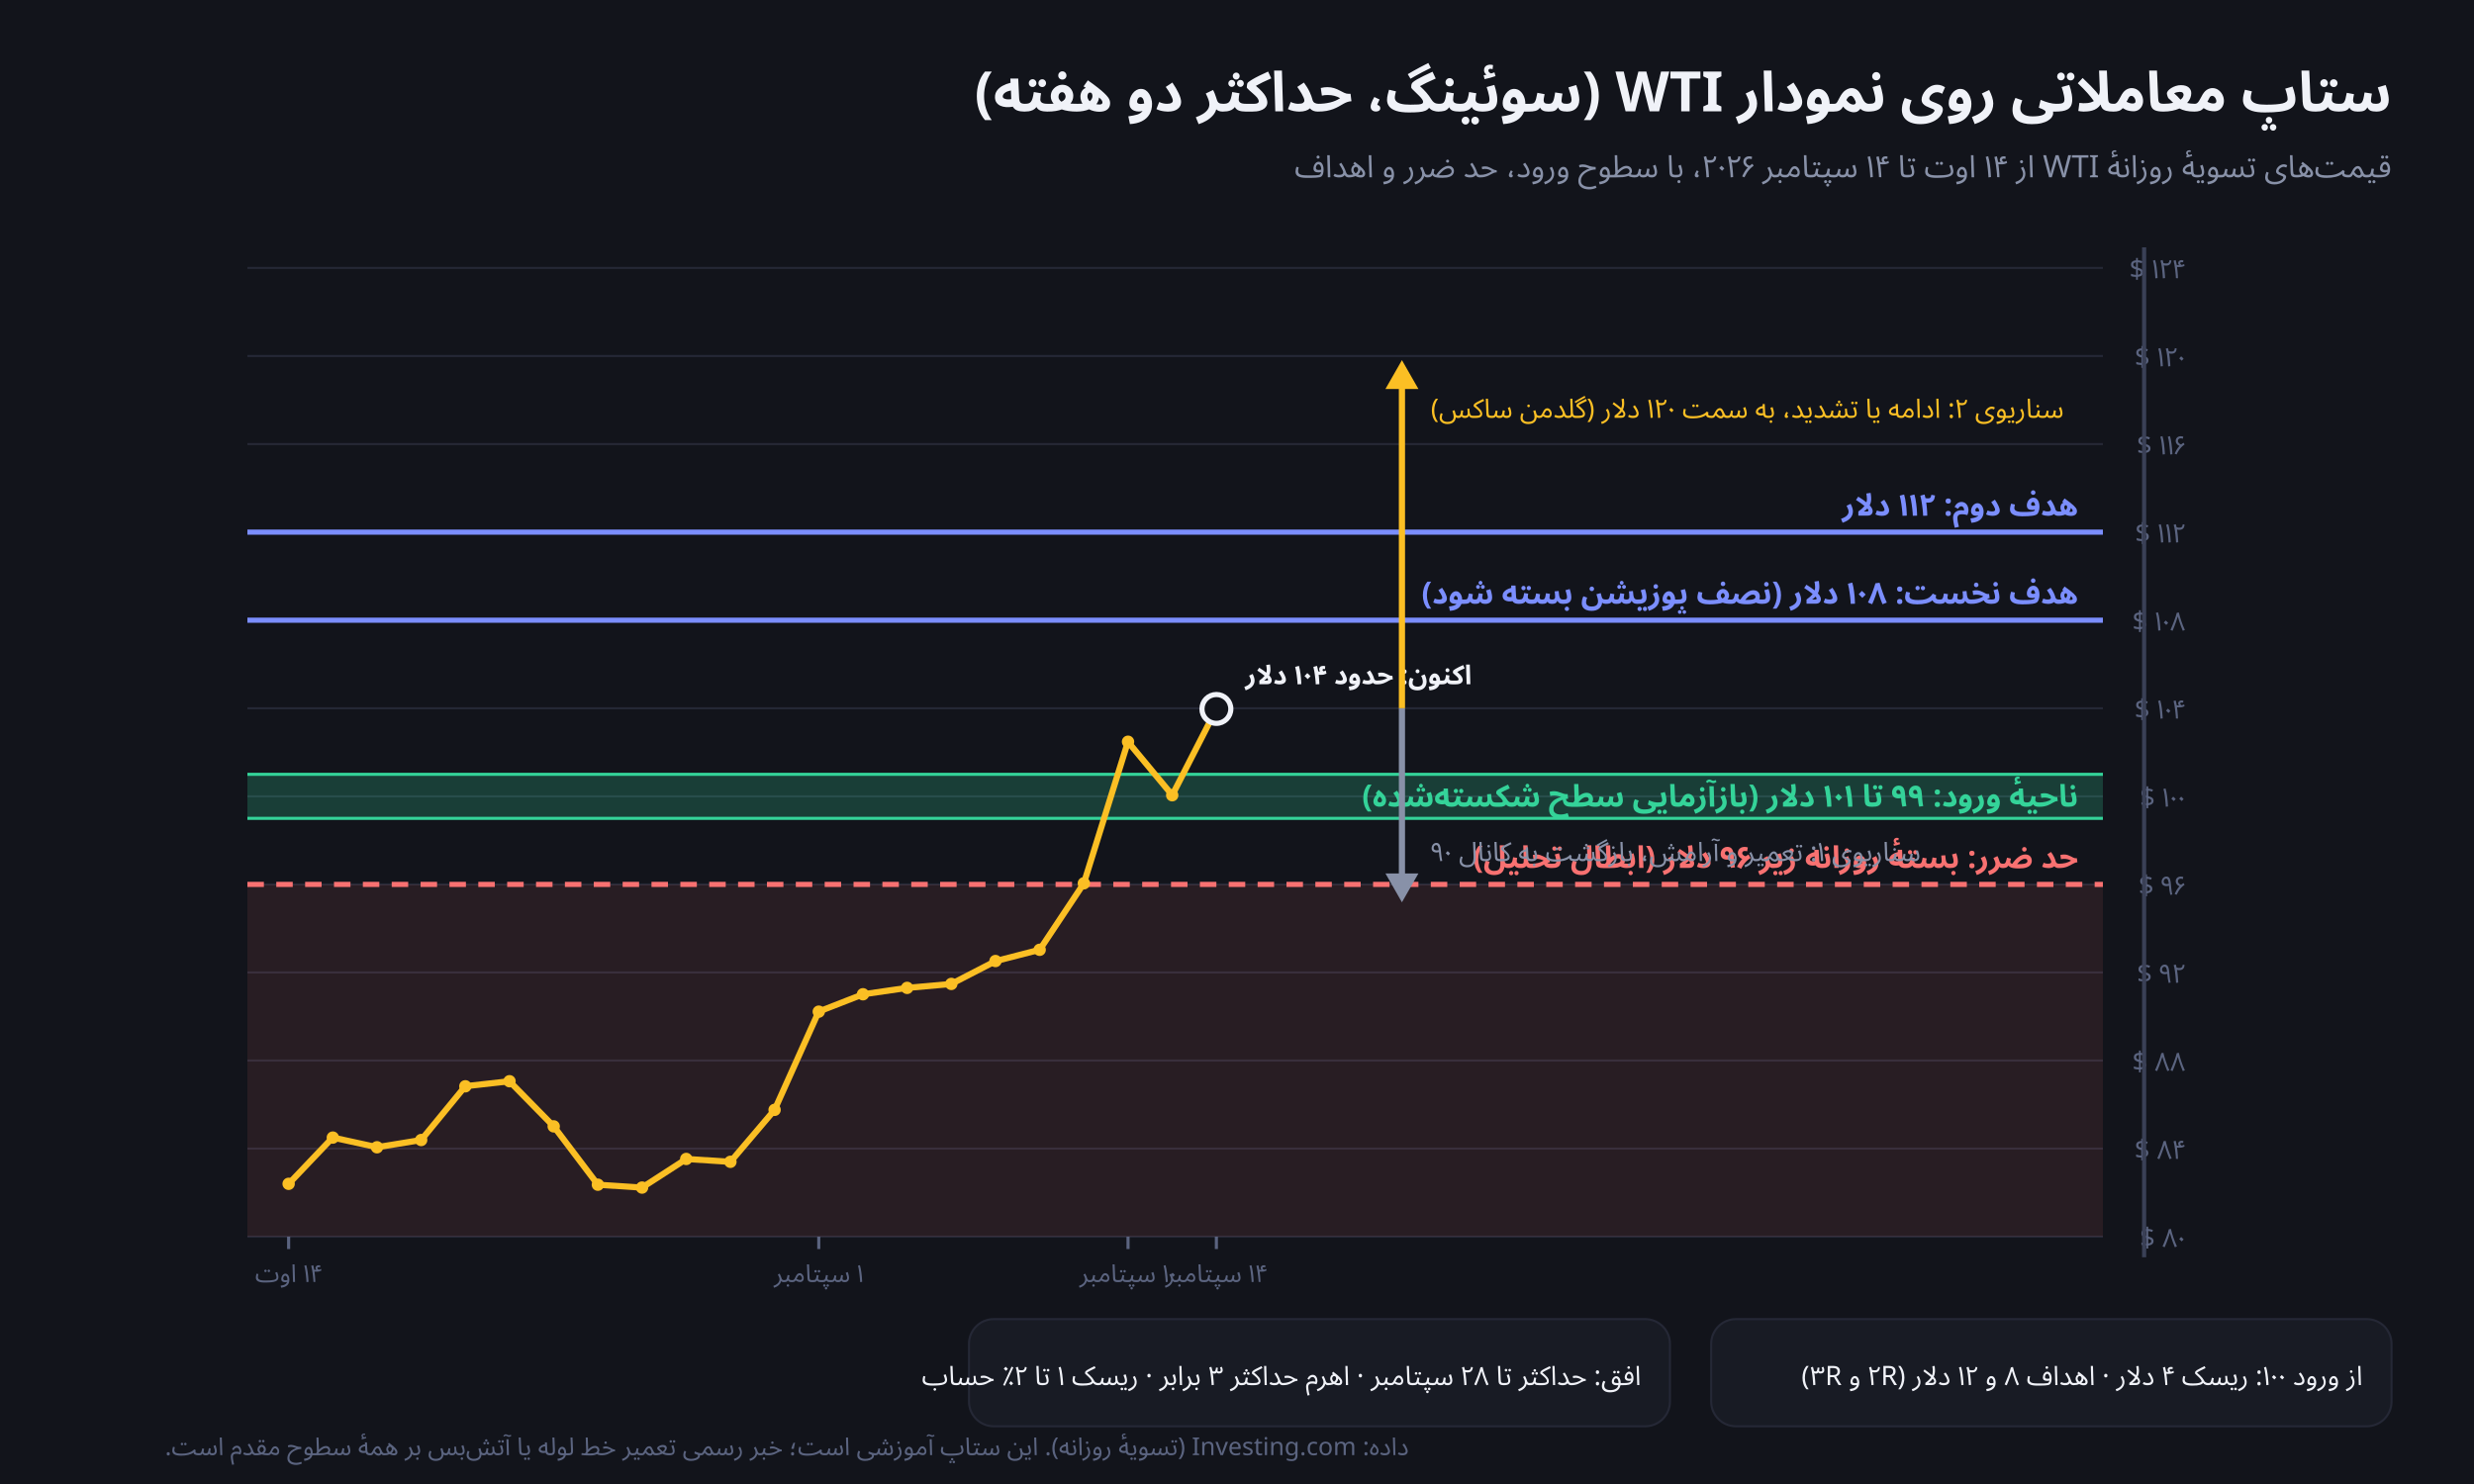
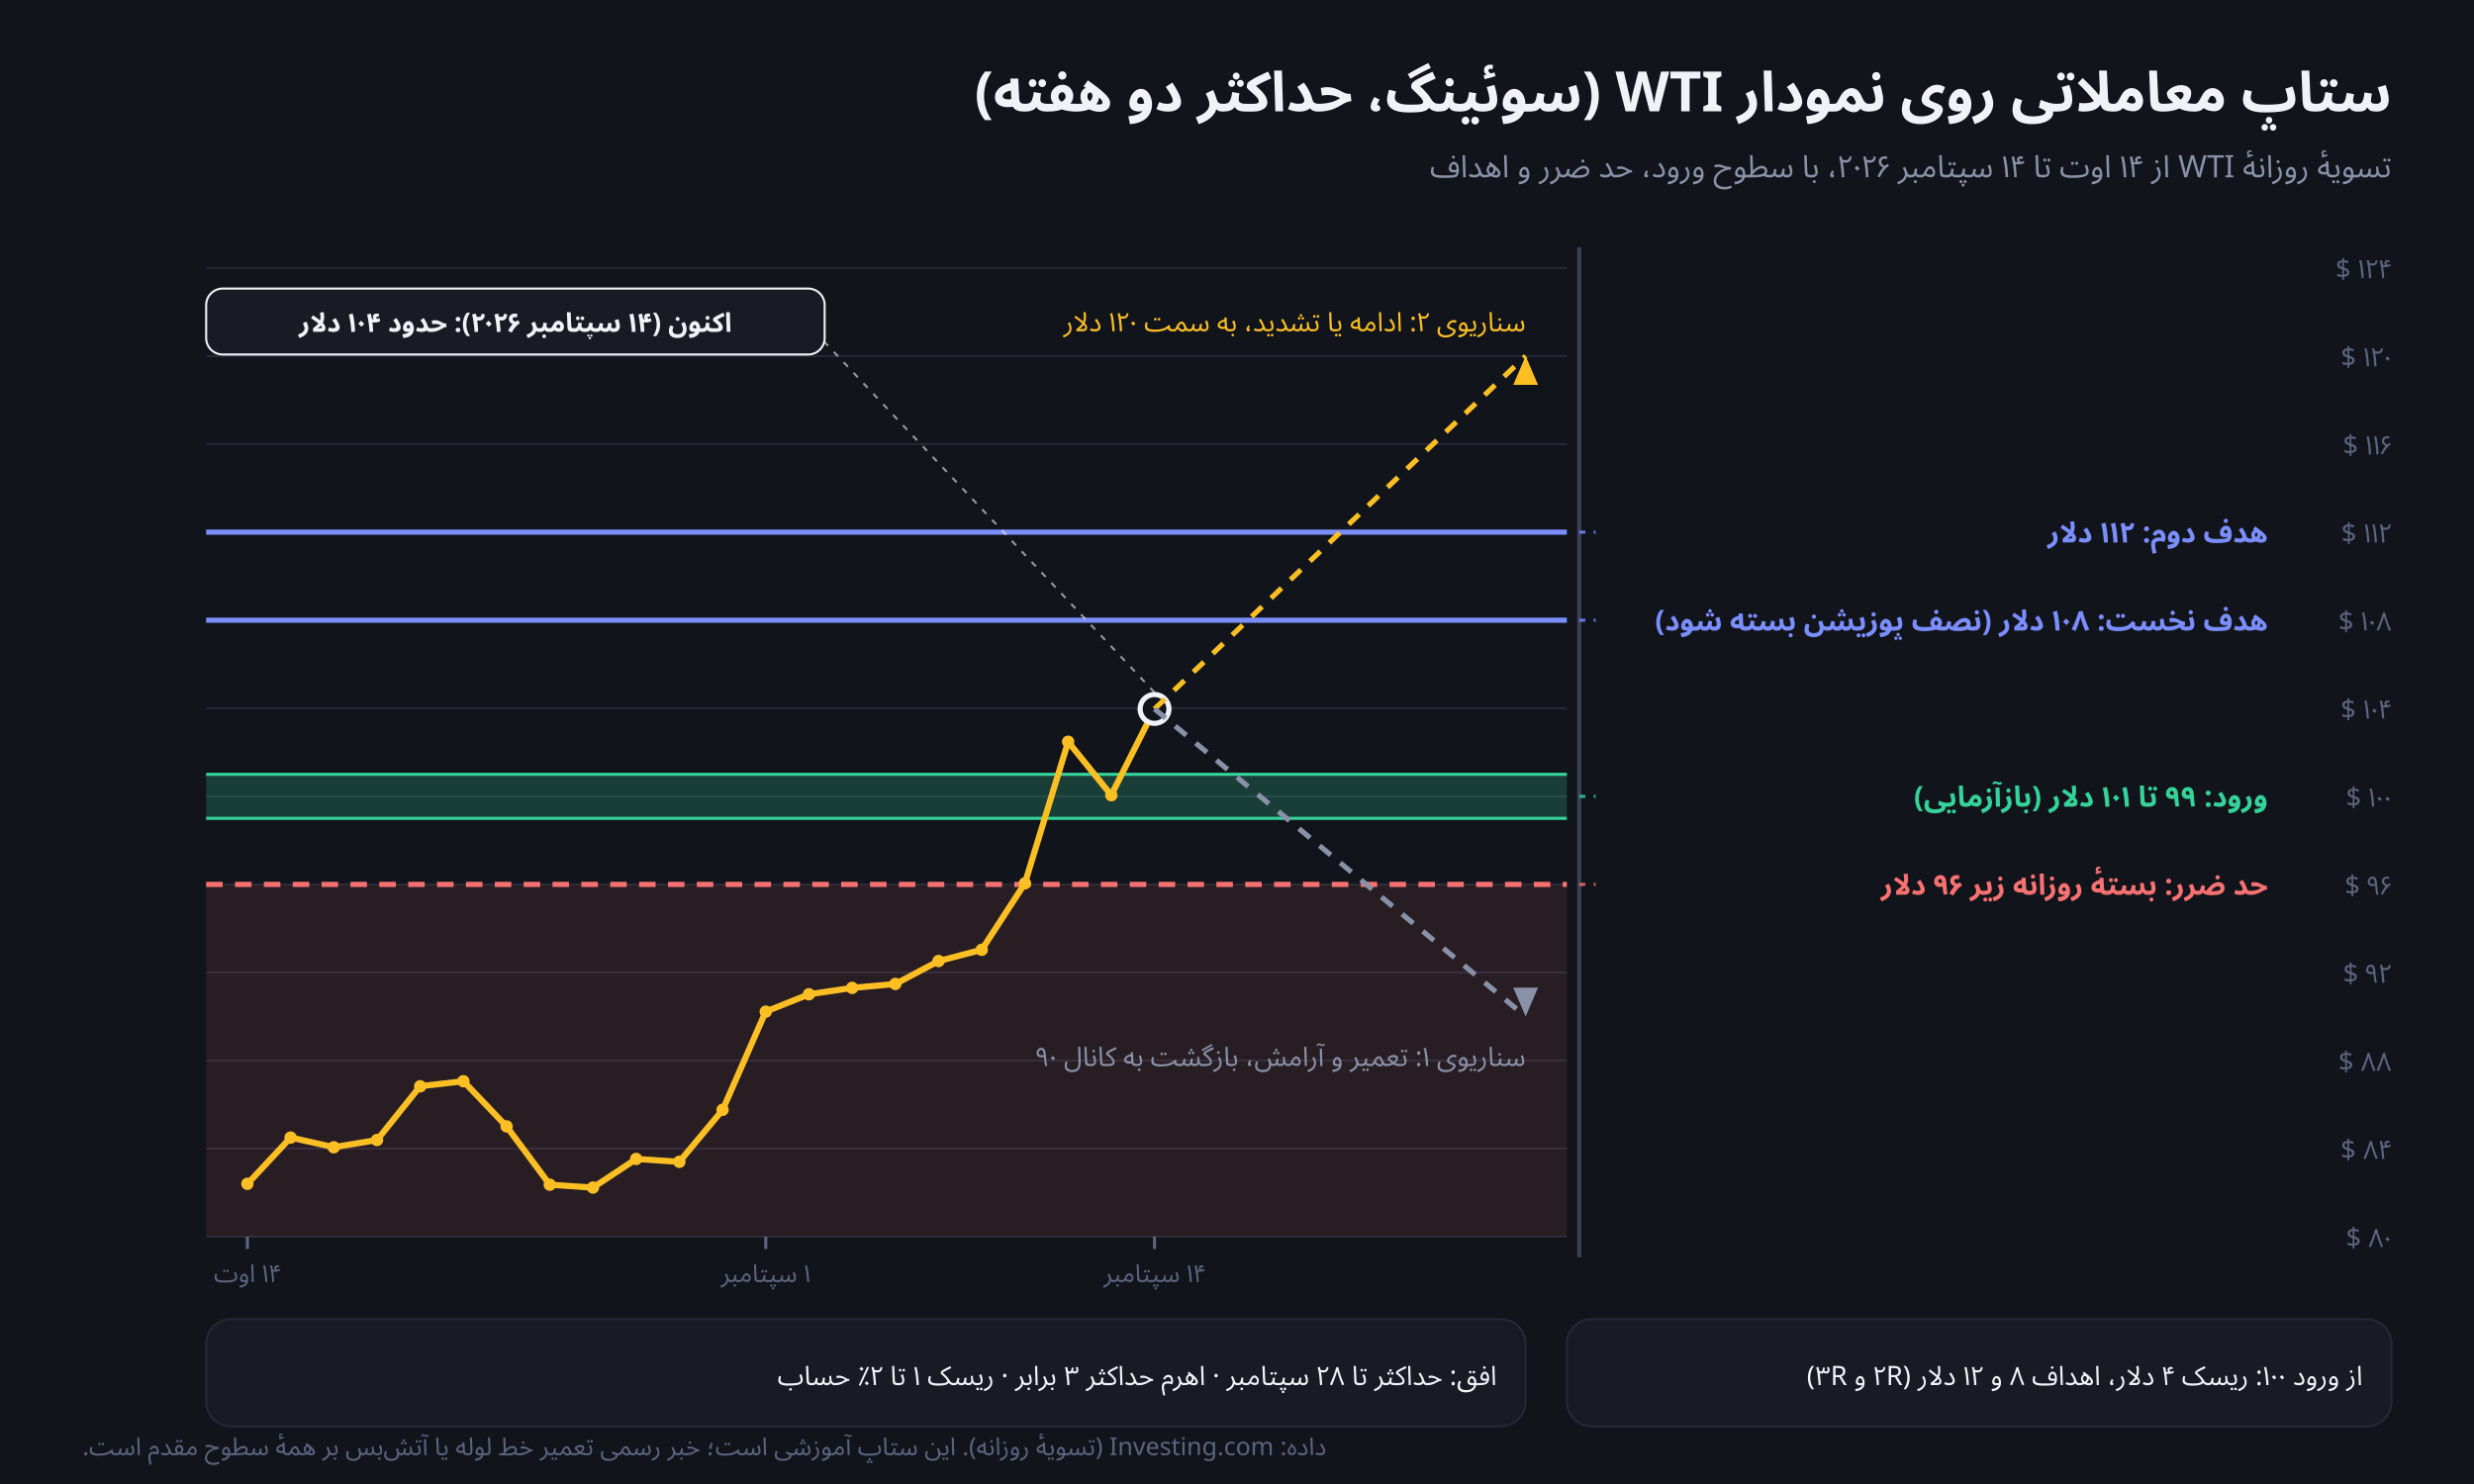
<svg xmlns="http://www.w3.org/2000/svg" width="1200" height="720" viewBox="0 0 1200 720" role="img">
  <rect width="1200" height="720" fill="#12141b" />
  <text x="1160" y="54" text-anchor="start" font-family="Vazirmatn,Tahoma,'Noto Sans Arabic','Segoe UI',sans-serif" font-size="27" font-weight="700" fill="#f0f2f8" direction="rtl">ستاپ معاملاتی روی نمودار WTI (سوئینگ، حداکثر دو هفته)</text>
-   <text x="1160" y="86" text-anchor="start" font-family="Vazirmatn,Tahoma,'Noto Sans Arabic','Segoe UI',sans-serif" font-size="15" font-weight="400" fill="#8891a8" direction="rtl">قیمت‌های تسویهٔ روزانهٔ WTI از ۱۴ اوت تا ۱۴ سپتامبر ۲۰۲۶، با سطوح ورود، حد ضرر و اهداف</text>
-   <line x1="120" y1="600" x2="1020" y2="600" stroke="#252836" stroke-width="1" opacity="1" />
-   <text x="1060" y="605" text-anchor="start" font-family="Vazirmatn,Tahoma,'Noto Sans Arabic','Segoe UI',sans-serif" font-size="13" font-weight="400" fill="#5b6480" direction="rtl">۸۰ $</text>
-   <line x1="120" y1="557.273" x2="1020" y2="557.273" stroke="#252836" stroke-width="1" opacity="1" />
-   <text x="1060" y="562.273" text-anchor="start" font-family="Vazirmatn,Tahoma,'Noto Sans Arabic','Segoe UI',sans-serif" font-size="13" font-weight="400" fill="#5b6480" direction="rtl">۸۴ $</text>
-   <line x1="120" y1="514.545" x2="1020" y2="514.545" stroke="#252836" stroke-width="1" opacity="1" />
-   <text x="1060" y="519.545" text-anchor="start" font-family="Vazirmatn,Tahoma,'Noto Sans Arabic','Segoe UI',sans-serif" font-size="13" font-weight="400" fill="#5b6480" direction="rtl">۸۸ $</text>
-   <line x1="120" y1="471.818" x2="1020" y2="471.818" stroke="#252836" stroke-width="1" opacity="1" />
-   <text x="1060" y="476.818" text-anchor="start" font-family="Vazirmatn,Tahoma,'Noto Sans Arabic','Segoe UI',sans-serif" font-size="13" font-weight="400" fill="#5b6480" direction="rtl">۹۲ $</text>
-   <line x1="120" y1="429.091" x2="1020" y2="429.091" stroke="#252836" stroke-width="1" opacity="1" />
-   <text x="1060" y="434.091" text-anchor="start" font-family="Vazirmatn,Tahoma,'Noto Sans Arabic','Segoe UI',sans-serif" font-size="13" font-weight="400" fill="#5b6480" direction="rtl">۹۶ $</text>
-   <line x1="120" y1="386.364" x2="1020" y2="386.364" stroke="#252836" stroke-width="1" opacity="1" />
-   <text x="1060" y="391.364" text-anchor="start" font-family="Vazirmatn,Tahoma,'Noto Sans Arabic','Segoe UI',sans-serif" font-size="13" font-weight="400" fill="#5b6480" direction="rtl">۱۰۰ $</text>
-   <line x1="120" y1="343.636" x2="1020" y2="343.636" stroke="#252836" stroke-width="1" opacity="1" />
-   <text x="1060" y="348.636" text-anchor="start" font-family="Vazirmatn,Tahoma,'Noto Sans Arabic','Segoe UI',sans-serif" font-size="13" font-weight="400" fill="#5b6480" direction="rtl">۱۰۴ $</text>
-   <line x1="120" y1="300.909" x2="1020" y2="300.909" stroke="#252836" stroke-width="1" opacity="1" />
-   <text x="1060" y="305.909" text-anchor="start" font-family="Vazirmatn,Tahoma,'Noto Sans Arabic','Segoe UI',sans-serif" font-size="13" font-weight="400" fill="#5b6480" direction="rtl">۱۰۸ $</text>
-   <line x1="120" y1="258.182" x2="1020" y2="258.182" stroke="#252836" stroke-width="1" opacity="1" />
-   <text x="1060" y="263.182" text-anchor="start" font-family="Vazirmatn,Tahoma,'Noto Sans Arabic','Segoe UI',sans-serif" font-size="13" font-weight="400" fill="#5b6480" direction="rtl">۱۱۲ $</text>
-   <line x1="120" y1="215.455" x2="1020" y2="215.455" stroke="#252836" stroke-width="1" opacity="1" />
-   <text x="1060" y="220.455" text-anchor="start" font-family="Vazirmatn,Tahoma,'Noto Sans Arabic','Segoe UI',sans-serif" font-size="13" font-weight="400" fill="#5b6480" direction="rtl">۱۱۶ $</text>
-   <line x1="120" y1="172.727" x2="1020" y2="172.727" stroke="#252836" stroke-width="1" opacity="1" />
-   <text x="1060" y="177.727" text-anchor="start" font-family="Vazirmatn,Tahoma,'Noto Sans Arabic','Segoe UI',sans-serif" font-size="13" font-weight="400" fill="#5b6480" direction="rtl">۱۲۰ $</text>
-   <line x1="120" y1="130" x2="1020" y2="130" stroke="#252836" stroke-width="1" opacity="1" />
-   <text x="1060" y="135" text-anchor="start" font-family="Vazirmatn,Tahoma,'Noto Sans Arabic','Segoe UI',sans-serif" font-size="13" font-weight="400" fill="#5b6480" direction="rtl">۱۲۴ $</text>
-   <line x1="1040" y1="120" x2="1040" y2="610" stroke="#3a4056" stroke-width="2" opacity="1" />
-   <rect x="120" y="429.091" width="900" height="170.909" rx="0" fill="#f87171" opacity="0.1" />
-   <line x1="120" y1="429.091" x2="1020" y2="429.091" stroke="#f87171" stroke-width="2.5" opacity="1" stroke-dasharray="8 6" />
-   <text x="1008" y="421.091" text-anchor="start" font-family="Vazirmatn,Tahoma,'Noto Sans Arabic','Segoe UI',sans-serif" font-size="15" font-weight="700" fill="#f87171" direction="rtl">حد ضرر: بستهٔ روزانه زیر ۹۶ دلار (ابطال تحلیل)</text>
-   <rect x="120" y="375.682" width="900" height="21.364" rx="0" fill="#34d399" opacity="0.22" />
-   <line x1="120" y1="375.682" x2="1020" y2="375.682" stroke="#34d399" stroke-width="1.5" opacity="1" />
-   <line x1="120" y1="397.045" x2="1020" y2="397.045" stroke="#34d399" stroke-width="1.5" opacity="1" />
-   <text x="1008" y="391.364" text-anchor="start" font-family="Vazirmatn,Tahoma,'Noto Sans Arabic','Segoe UI',sans-serif" font-size="15" font-weight="700" fill="#34d399" direction="rtl">ناحیهٔ ورود: ۹۹ تا ۱۰۱ دلار (بازآزمایی سطح شکسته‌شده)</text>
-   <line x1="120" y1="300.909" x2="1020" y2="300.909" stroke="#7b8eff" stroke-width="2.5" opacity="1" />
-   <text x="1008" y="292.909" text-anchor="start" font-family="Vazirmatn,Tahoma,'Noto Sans Arabic','Segoe UI',sans-serif" font-size="15" font-weight="700" fill="#7b8eff" direction="rtl">هدف نخست: ۱۰۸ دلار (نصف پوزیشن بسته شود)</text>
-   <line x1="120" y1="258.182" x2="1020" y2="258.182" stroke="#7b8eff" stroke-width="2.5" opacity="1" />
-   <text x="1008" y="250.182" text-anchor="start" font-family="Vazirmatn,Tahoma,'Noto Sans Arabic','Segoe UI',sans-serif" font-size="15" font-weight="700" fill="#7b8eff" direction="rtl">هدف دوم: ۱۱۲ دلار</text>
-   <polyline points="140.0,574.4 161.4,551.9 182.9,556.6 204.3,553.1 225.7,527.0 247.1,524.6 268.6,546.5 290.0,574.8 311.4,576.2 332.9,562.3 354.3,563.7 375.7,538.5 397.1,490.8 418.6,482.4 440.0,479.3 461.4,477.4 482.9,466.3 504.3,460.8 525.7,428.6 547.1,359.9 568.6,385.8 590.0,344.0" fill="none" stroke="#fbbf24" stroke-width="3" stroke-linejoin="round" stroke-linecap="round" />
-   <circle cx="140" cy="574.364" r="3" fill="#fbbf24" />
-   <circle cx="161.429" cy="551.932" r="3" fill="#fbbf24" />
-   <circle cx="182.857" cy="556.632" r="3" fill="#fbbf24" />
-   <circle cx="204.286" cy="553.107" r="3" fill="#fbbf24" />
-   <circle cx="225.714" cy="527.043" r="3" fill="#fbbf24" />
-   <circle cx="247.143" cy="524.586" r="3" fill="#fbbf24" />
-   <circle cx="268.571" cy="546.484" r="3" fill="#fbbf24" />
-   <circle cx="290" cy="574.791" r="3" fill="#fbbf24" />
-   <circle cx="311.429" cy="576.18" r="3" fill="#fbbf24" />
-   <circle cx="332.857" cy="562.293" r="3" fill="#fbbf24" />
-   <circle cx="354.286" cy="563.682" r="3" fill="#fbbf24" />
-   <circle cx="375.714" cy="538.473" r="3" fill="#fbbf24" />
-   <circle cx="397.143" cy="490.832" r="3" fill="#fbbf24" />
-   <circle cx="418.571" cy="482.393" r="3" fill="#fbbf24" />
-   <circle cx="440" cy="479.295" r="3" fill="#fbbf24" />
-   <circle cx="461.429" cy="477.373" r="3" fill="#fbbf24" />
-   <circle cx="482.857" cy="466.264" r="3" fill="#fbbf24" />
-   <circle cx="504.286" cy="460.816" r="3" fill="#fbbf24" />
-   <circle cx="525.714" cy="428.557" r="3" fill="#fbbf24" />
-   <circle cx="547.143" cy="359.873" r="3" fill="#fbbf24" />
-   <circle cx="568.571" cy="385.83" r="3" fill="#fbbf24" />
-   <circle cx="590" cy="343.957" r="3" fill="#fbbf24" />
-   <circle cx="590" cy="343.957" r="7" fill="#12141b" stroke="#f0f2f8" stroke-width="2.5" />
-   <text x="604" y="331.957" text-anchor="end" font-family="Vazirmatn,Tahoma,'Noto Sans Arabic','Segoe UI',sans-serif" font-size="13" font-weight="700" fill="#f0f2f8" direction="rtl">اکنون: حدود ۱۰۴ دلار</text>
-   <line x1="140" y1="600" x2="140" y2="606" stroke="#5b6480" stroke-width="1.5" opacity="1" />
-   <text x="140" y="622" text-anchor="middle" font-family="Vazirmatn,Tahoma,'Noto Sans Arabic','Segoe UI',sans-serif" font-size="12" font-weight="400" fill="#5b6480" direction="rtl">۱۴ اوت</text>
-   <line x1="397.143" y1="600" x2="397.143" y2="606" stroke="#5b6480" stroke-width="1.5" opacity="1" />
-   <text x="397.143" y="622" text-anchor="middle" font-family="Vazirmatn,Tahoma,'Noto Sans Arabic','Segoe UI',sans-serif" font-size="12" font-weight="400" fill="#5b6480" direction="rtl">۱ سپتامبر</text>
-   <line x1="547.143" y1="600" x2="547.143" y2="606" stroke="#5b6480" stroke-width="1.5" opacity="1" />
-   <text x="547.143" y="622" text-anchor="middle" font-family="Vazirmatn,Tahoma,'Noto Sans Arabic','Segoe UI',sans-serif" font-size="12" font-weight="400" fill="#5b6480" direction="rtl">۱۰ سپتامبر</text>
-   <line x1="590" y1="600" x2="590" y2="606" stroke="#5b6480" stroke-width="1.5" opacity="1" />
-   <text x="590" y="622" text-anchor="middle" font-family="Vazirmatn,Tahoma,'Noto Sans Arabic','Segoe UI',sans-serif" font-size="12" font-weight="400" fill="#5b6480" direction="rtl">۱۴ سپتامبر</text>
-   <line x1="680" y1="343.636" x2="680" y2="186.727" stroke="#fbbf24" stroke-width="3" opacity="1" />
-   <path d="M672,188.727 l8,-14 8,14 z" fill="#fbbf24" />
-   <text x="694" y="202.727" text-anchor="end" font-family="Vazirmatn,Tahoma,'Noto Sans Arabic','Segoe UI',sans-serif" font-size="13" font-weight="400" fill="#fbbf24" direction="rtl">سناریوی ۲: ادامه یا تشدید، به سمت ۱۲۰ دلار (گلدمن ساکس)</text>
-   <line x1="680" y1="343.636" x2="680" y2="425.773" stroke="#8891a8" stroke-width="3" opacity="1" />
-   <path d="M672,423.773 l8,14 8,-14 z" fill="#8891a8" />
-   <text x="694" y="417.773" text-anchor="end" font-family="Vazirmatn,Tahoma,'Noto Sans Arabic','Segoe UI',sans-serif" font-size="13" font-weight="400" fill="#8891a8" direction="rtl">سناریوی ۱: تعمیر و آرامش، بازگشت به کانال ۹۰</text>
-   <rect x="830" y="640" width="330" height="52" rx="12" fill="#181b24" opacity="1" stroke="#252836" stroke-width="1" />
-   <text x="1146" y="672" text-anchor="start" font-family="Vazirmatn,Tahoma,'Noto Sans Arabic','Segoe UI',sans-serif" font-size="13" font-weight="400" fill="#f0f2f8" direction="rtl">از ورود ۱۰۰: ریسک ۴ دلار · اهداف ۸ و ۱۲ دلار (۲R و ۳R)</text>
-   <rect x="470" y="640" width="340" height="52" rx="12" fill="#181b24" opacity="1" stroke="#252836" stroke-width="1" />
-   <text x="796" y="672" text-anchor="start" font-family="Vazirmatn,Tahoma,'Noto Sans Arabic','Segoe UI',sans-serif" font-size="13" font-weight="400" fill="#f0f2f8" direction="rtl">افق: حداکثر تا ۲۸ سپتامبر · اهرم حداکثر ۳ برابر · ریسک ۱ تا ۲٪ حساب</text>
-   <text x="80" y="706" text-anchor="end" font-family="Vazirmatn,Tahoma,'Noto Sans Arabic','Segoe UI',sans-serif" font-size="12" font-weight="400" fill="#5b6480" direction="rtl">داده: Investing.com (تسویهٔ روزانه). این ستاپ آموزشی است؛ خبر رسمی تعمیر خط لوله یا آتش‌بس بر همهٔ سطوح مقدم است.</text>
+   <text x="1160" y="86" text-anchor="start" font-family="Vazirmatn,Tahoma,'Noto Sans Arabic','Segoe UI',sans-serif" font-size="15" font-weight="400" fill="#8891a8" direction="rtl">تسویهٔ روزانهٔ WTI از ۱۴ اوت تا ۱۴ سپتامبر ۲۰۲۶، با سطوح ورود، حد ضرر و اهداف</text>
+   <line x1="100" y1="600" x2="760" y2="600" stroke="#252836" stroke-width="1" opacity="1" />
+   <text x="1160" y="605" text-anchor="start" font-family="Vazirmatn,Tahoma,'Noto Sans Arabic','Segoe UI',sans-serif" font-size="13" font-weight="400" fill="#5b6480" direction="rtl">۸۰ $</text>
+   <line x1="100" y1="557.273" x2="760" y2="557.273" stroke="#252836" stroke-width="1" opacity="1" />
+   <text x="1160" y="562.273" text-anchor="start" font-family="Vazirmatn,Tahoma,'Noto Sans Arabic','Segoe UI',sans-serif" font-size="13" font-weight="400" fill="#5b6480" direction="rtl">۸۴ $</text>
+   <line x1="100" y1="514.545" x2="760" y2="514.545" stroke="#252836" stroke-width="1" opacity="1" />
+   <text x="1160" y="519.545" text-anchor="start" font-family="Vazirmatn,Tahoma,'Noto Sans Arabic','Segoe UI',sans-serif" font-size="13" font-weight="400" fill="#5b6480" direction="rtl">۸۸ $</text>
+   <line x1="100" y1="471.818" x2="760" y2="471.818" stroke="#252836" stroke-width="1" opacity="1" />
+   <text x="1160" y="476.818" text-anchor="start" font-family="Vazirmatn,Tahoma,'Noto Sans Arabic','Segoe UI',sans-serif" font-size="13" font-weight="400" fill="#5b6480" direction="rtl">۹۲ $</text>
+   <line x1="100" y1="429.091" x2="760" y2="429.091" stroke="#252836" stroke-width="1" opacity="1" />
+   <text x="1160" y="434.091" text-anchor="start" font-family="Vazirmatn,Tahoma,'Noto Sans Arabic','Segoe UI',sans-serif" font-size="13" font-weight="400" fill="#5b6480" direction="rtl">۹۶ $</text>
+   <line x1="100" y1="386.364" x2="760" y2="386.364" stroke="#252836" stroke-width="1" opacity="1" />
+   <text x="1160" y="391.364" text-anchor="start" font-family="Vazirmatn,Tahoma,'Noto Sans Arabic','Segoe UI',sans-serif" font-size="13" font-weight="400" fill="#5b6480" direction="rtl">۱۰۰ $</text>
+   <line x1="100" y1="343.636" x2="760" y2="343.636" stroke="#252836" stroke-width="1" opacity="1" />
+   <text x="1160" y="348.636" text-anchor="start" font-family="Vazirmatn,Tahoma,'Noto Sans Arabic','Segoe UI',sans-serif" font-size="13" font-weight="400" fill="#5b6480" direction="rtl">۱۰۴ $</text>
+   <line x1="100" y1="300.909" x2="760" y2="300.909" stroke="#252836" stroke-width="1" opacity="1" />
+   <text x="1160" y="305.909" text-anchor="start" font-family="Vazirmatn,Tahoma,'Noto Sans Arabic','Segoe UI',sans-serif" font-size="13" font-weight="400" fill="#5b6480" direction="rtl">۱۰۸ $</text>
+   <line x1="100" y1="258.182" x2="760" y2="258.182" stroke="#252836" stroke-width="1" opacity="1" />
+   <text x="1160" y="263.182" text-anchor="start" font-family="Vazirmatn,Tahoma,'Noto Sans Arabic','Segoe UI',sans-serif" font-size="13" font-weight="400" fill="#5b6480" direction="rtl">۱۱۲ $</text>
+   <line x1="100" y1="215.455" x2="760" y2="215.455" stroke="#252836" stroke-width="1" opacity="1" />
+   <text x="1160" y="220.455" text-anchor="start" font-family="Vazirmatn,Tahoma,'Noto Sans Arabic','Segoe UI',sans-serif" font-size="13" font-weight="400" fill="#5b6480" direction="rtl">۱۱۶ $</text>
+   <line x1="100" y1="172.727" x2="760" y2="172.727" stroke="#252836" stroke-width="1" opacity="1" />
+   <text x="1160" y="177.727" text-anchor="start" font-family="Vazirmatn,Tahoma,'Noto Sans Arabic','Segoe UI',sans-serif" font-size="13" font-weight="400" fill="#5b6480" direction="rtl">۱۲۰ $</text>
+   <line x1="100" y1="130" x2="760" y2="130" stroke="#252836" stroke-width="1" opacity="1" />
+   <text x="1160" y="135" text-anchor="start" font-family="Vazirmatn,Tahoma,'Noto Sans Arabic','Segoe UI',sans-serif" font-size="13" font-weight="400" fill="#5b6480" direction="rtl">۱۲۴ $</text>
+   <line x1="766" y1="120" x2="766" y2="610" stroke="#3a4056" stroke-width="2" opacity="1" />
+   <rect x="100" y="429.091" width="660" height="170.909" rx="0" fill="#f87171" opacity="0.1" />
+   <line x1="100" y1="429.091" x2="760" y2="429.091" stroke="#f87171" stroke-width="2.5" opacity="1" stroke-dasharray="8 6" />
+   <rect x="100" y="375.682" width="660" height="21.364" rx="0" fill="#34d399" opacity="0.22" />
+   <line x1="100" y1="375.682" x2="760" y2="375.682" stroke="#34d399" stroke-width="1.5" opacity="1" />
+   <line x1="100" y1="397.045" x2="760" y2="397.045" stroke="#34d399" stroke-width="1.5" opacity="1" />
+   <line x1="100" y1="300.909" x2="760" y2="300.909" stroke="#7b8eff" stroke-width="2.5" opacity="1" />
+   <line x1="100" y1="258.182" x2="760" y2="258.182" stroke="#7b8eff" stroke-width="2.5" opacity="1" />
+   <line x1="766" y1="258.182" x2="774" y2="258.182" stroke="#7b8eff" stroke-width="1.5" opacity="0.8" stroke-dasharray="3 4" />
+   <text x="1100" y="263.182" text-anchor="start" font-family="Vazirmatn,Tahoma,'Noto Sans Arabic','Segoe UI',sans-serif" font-size="14" font-weight="700" fill="#7b8eff" direction="rtl">هدف دوم: ۱۱۲ دلار</text>
+   <line x1="766" y1="300.909" x2="774" y2="300.909" stroke="#7b8eff" stroke-width="1.5" opacity="0.8" stroke-dasharray="3 4" />
+   <text x="1100" y="305.909" text-anchor="start" font-family="Vazirmatn,Tahoma,'Noto Sans Arabic','Segoe UI',sans-serif" font-size="14" font-weight="700" fill="#7b8eff" direction="rtl">هدف نخست: ۱۰۸ دلار (نصف پوزیشن بسته شود)</text>
+   <line x1="766" y1="386.364" x2="774" y2="386.364" stroke="#34d399" stroke-width="1.5" opacity="0.8" stroke-dasharray="3 4" />
+   <text x="1100" y="391.364" text-anchor="start" font-family="Vazirmatn,Tahoma,'Noto Sans Arabic','Segoe UI',sans-serif" font-size="14" font-weight="700" fill="#34d399" direction="rtl">ورود: ۹۹ تا ۱۰۱ دلار (بازآزمایی)</text>
+   <line x1="766" y1="429.091" x2="774" y2="429.091" stroke="#f87171" stroke-width="1.5" opacity="0.8" stroke-dasharray="3 4" />
+   <text x="1100" y="434.091" text-anchor="start" font-family="Vazirmatn,Tahoma,'Noto Sans Arabic','Segoe UI',sans-serif" font-size="14" font-weight="700" fill="#f87171" direction="rtl">حد ضرر: بستهٔ روزانه زیر ۹۶ دلار</text>
+   <polyline points="120.0,574.4 141.0,551.9 161.9,556.6 182.9,553.1 203.8,527.0 224.8,524.6 245.7,546.5 266.7,574.8 287.6,576.2 308.6,562.3 329.5,563.7 350.5,538.5 371.4,490.8 392.4,482.4 413.3,479.3 434.3,477.4 455.2,466.3 476.2,460.8 497.1,428.6 518.1,359.9 539.0,385.8 560.0,344.0" fill="none" stroke="#fbbf24" stroke-width="3" stroke-linejoin="round" stroke-linecap="round" />
+   <circle cx="120" cy="574.364" r="3" fill="#fbbf24" />
+   <circle cx="140.952" cy="551.932" r="3" fill="#fbbf24" />
+   <circle cx="161.905" cy="556.632" r="3" fill="#fbbf24" />
+   <circle cx="182.857" cy="553.107" r="3" fill="#fbbf24" />
+   <circle cx="203.81" cy="527.043" r="3" fill="#fbbf24" />
+   <circle cx="224.762" cy="524.586" r="3" fill="#fbbf24" />
+   <circle cx="245.714" cy="546.484" r="3" fill="#fbbf24" />
+   <circle cx="266.667" cy="574.791" r="3" fill="#fbbf24" />
+   <circle cx="287.619" cy="576.18" r="3" fill="#fbbf24" />
+   <circle cx="308.571" cy="562.293" r="3" fill="#fbbf24" />
+   <circle cx="329.524" cy="563.682" r="3" fill="#fbbf24" />
+   <circle cx="350.476" cy="538.473" r="3" fill="#fbbf24" />
+   <circle cx="371.429" cy="490.832" r="3" fill="#fbbf24" />
+   <circle cx="392.381" cy="482.393" r="3" fill="#fbbf24" />
+   <circle cx="413.333" cy="479.295" r="3" fill="#fbbf24" />
+   <circle cx="434.286" cy="477.373" r="3" fill="#fbbf24" />
+   <circle cx="455.238" cy="466.264" r="3" fill="#fbbf24" />
+   <circle cx="476.19" cy="460.816" r="3" fill="#fbbf24" />
+   <circle cx="497.143" cy="428.557" r="3" fill="#fbbf24" />
+   <circle cx="518.095" cy="359.873" r="3" fill="#fbbf24" />
+   <circle cx="539.048" cy="385.83" r="3" fill="#fbbf24" />
+   <circle cx="560" cy="343.957" r="3" fill="#fbbf24" />
+   <circle cx="560" cy="343.957" r="7" fill="#12141b" stroke="#f0f2f8" stroke-width="2.5" />
+   <rect x="100" y="140" width="300" height="32" rx="8" fill="#181b24" opacity="1" stroke="#f0f2f8" stroke-width="1" />
+   <text x="250" y="161" text-anchor="middle" font-family="Vazirmatn,Tahoma,'Noto Sans Arabic','Segoe UI',sans-serif" font-size="13" font-weight="700" fill="#f0f2f8" direction="rtl">اکنون (۱۴ سپتامبر ۲۰۲۶): حدود ۱۰۴ دلار</text>
+   <line x1="560" y1="335.957" x2="400" y2="166" stroke="#f0f2f8" stroke-width="1" opacity="0.6" stroke-dasharray="3 4" />
+   <path d="M560,343.957 L 740,172.727" stroke="#fbbf24" stroke-width="2.5" stroke-dasharray="7 6" fill="none" />
+   <path d="M734,186.727 l6,-14 6,14 z" fill="#fbbf24" />
+   <text x="740" y="160.727" text-anchor="start" font-family="Vazirmatn,Tahoma,'Noto Sans Arabic','Segoe UI',sans-serif" font-size="13" font-weight="400" fill="#fbbf24" direction="rtl">سناریوی ۲: ادامه یا تشدید، به سمت ۱۲۰ دلار</text>
+   <path d="M560,343.957 L 740,493.182" stroke="#8891a8" stroke-width="2.5" stroke-dasharray="7 6" fill="none" />
+   <path d="M734,479.182 l6,14 6,-14 z" fill="#8891a8" />
+   <text x="740" y="517.182" text-anchor="start" font-family="Vazirmatn,Tahoma,'Noto Sans Arabic','Segoe UI',sans-serif" font-size="13" font-weight="400" fill="#8891a8" direction="rtl">سناریوی ۱: تعمیر و آرامش، بازگشت به کانال ۹۰</text>
+   <line x1="120" y1="600" x2="120" y2="606" stroke="#5b6480" stroke-width="1.5" opacity="1" />
+   <text x="120" y="622" text-anchor="middle" font-family="Vazirmatn,Tahoma,'Noto Sans Arabic','Segoe UI',sans-serif" font-size="12" font-weight="400" fill="#5b6480" direction="rtl">۱۴ اوت</text>
+   <line x1="371.429" y1="600" x2="371.429" y2="606" stroke="#5b6480" stroke-width="1.5" opacity="1" />
+   <text x="371.429" y="622" text-anchor="middle" font-family="Vazirmatn,Tahoma,'Noto Sans Arabic','Segoe UI',sans-serif" font-size="12" font-weight="400" fill="#5b6480" direction="rtl">۱ سپتامبر</text>
+   <line x1="560" y1="600" x2="560" y2="606" stroke="#5b6480" stroke-width="1.5" opacity="1" />
+   <text x="560" y="622" text-anchor="middle" font-family="Vazirmatn,Tahoma,'Noto Sans Arabic','Segoe UI',sans-serif" font-size="12" font-weight="400" fill="#5b6480" direction="rtl">۱۴ سپتامبر</text>
+   <rect x="760" y="640" width="400" height="52" rx="12" fill="#181b24" opacity="1" stroke="#252836" stroke-width="1" />
+   <text x="1146" y="672" text-anchor="start" font-family="Vazirmatn,Tahoma,'Noto Sans Arabic','Segoe UI',sans-serif" font-size="13" font-weight="400" fill="#f0f2f8" direction="rtl">از ورود ۱۰۰: ریسک ۴ دلار، اهداف ۸ و ۱۲ دلار (۲R و ۳R)</text>
+   <rect x="100" y="640" width="640" height="52" rx="12" fill="#181b24" opacity="1" stroke="#252836" stroke-width="1" />
+   <text x="726" y="672" text-anchor="start" font-family="Vazirmatn,Tahoma,'Noto Sans Arabic','Segoe UI',sans-serif" font-size="13" font-weight="400" fill="#f0f2f8" direction="rtl">افق: حداکثر تا ۲۸ سپتامبر · اهرم حداکثر ۳ برابر · ریسک ۱ تا ۲٪ حساب</text>
+   <text x="40" y="706" text-anchor="end" font-family="Vazirmatn,Tahoma,'Noto Sans Arabic','Segoe UI',sans-serif" font-size="12" font-weight="400" fill="#5b6480" direction="rtl">داده: Investing.com (تسویهٔ روزانه). این ستاپ آموزشی است؛ خبر رسمی تعمیر خط لوله یا آتش‌بس بر همهٔ سطوح مقدم است.</text>
</svg>
